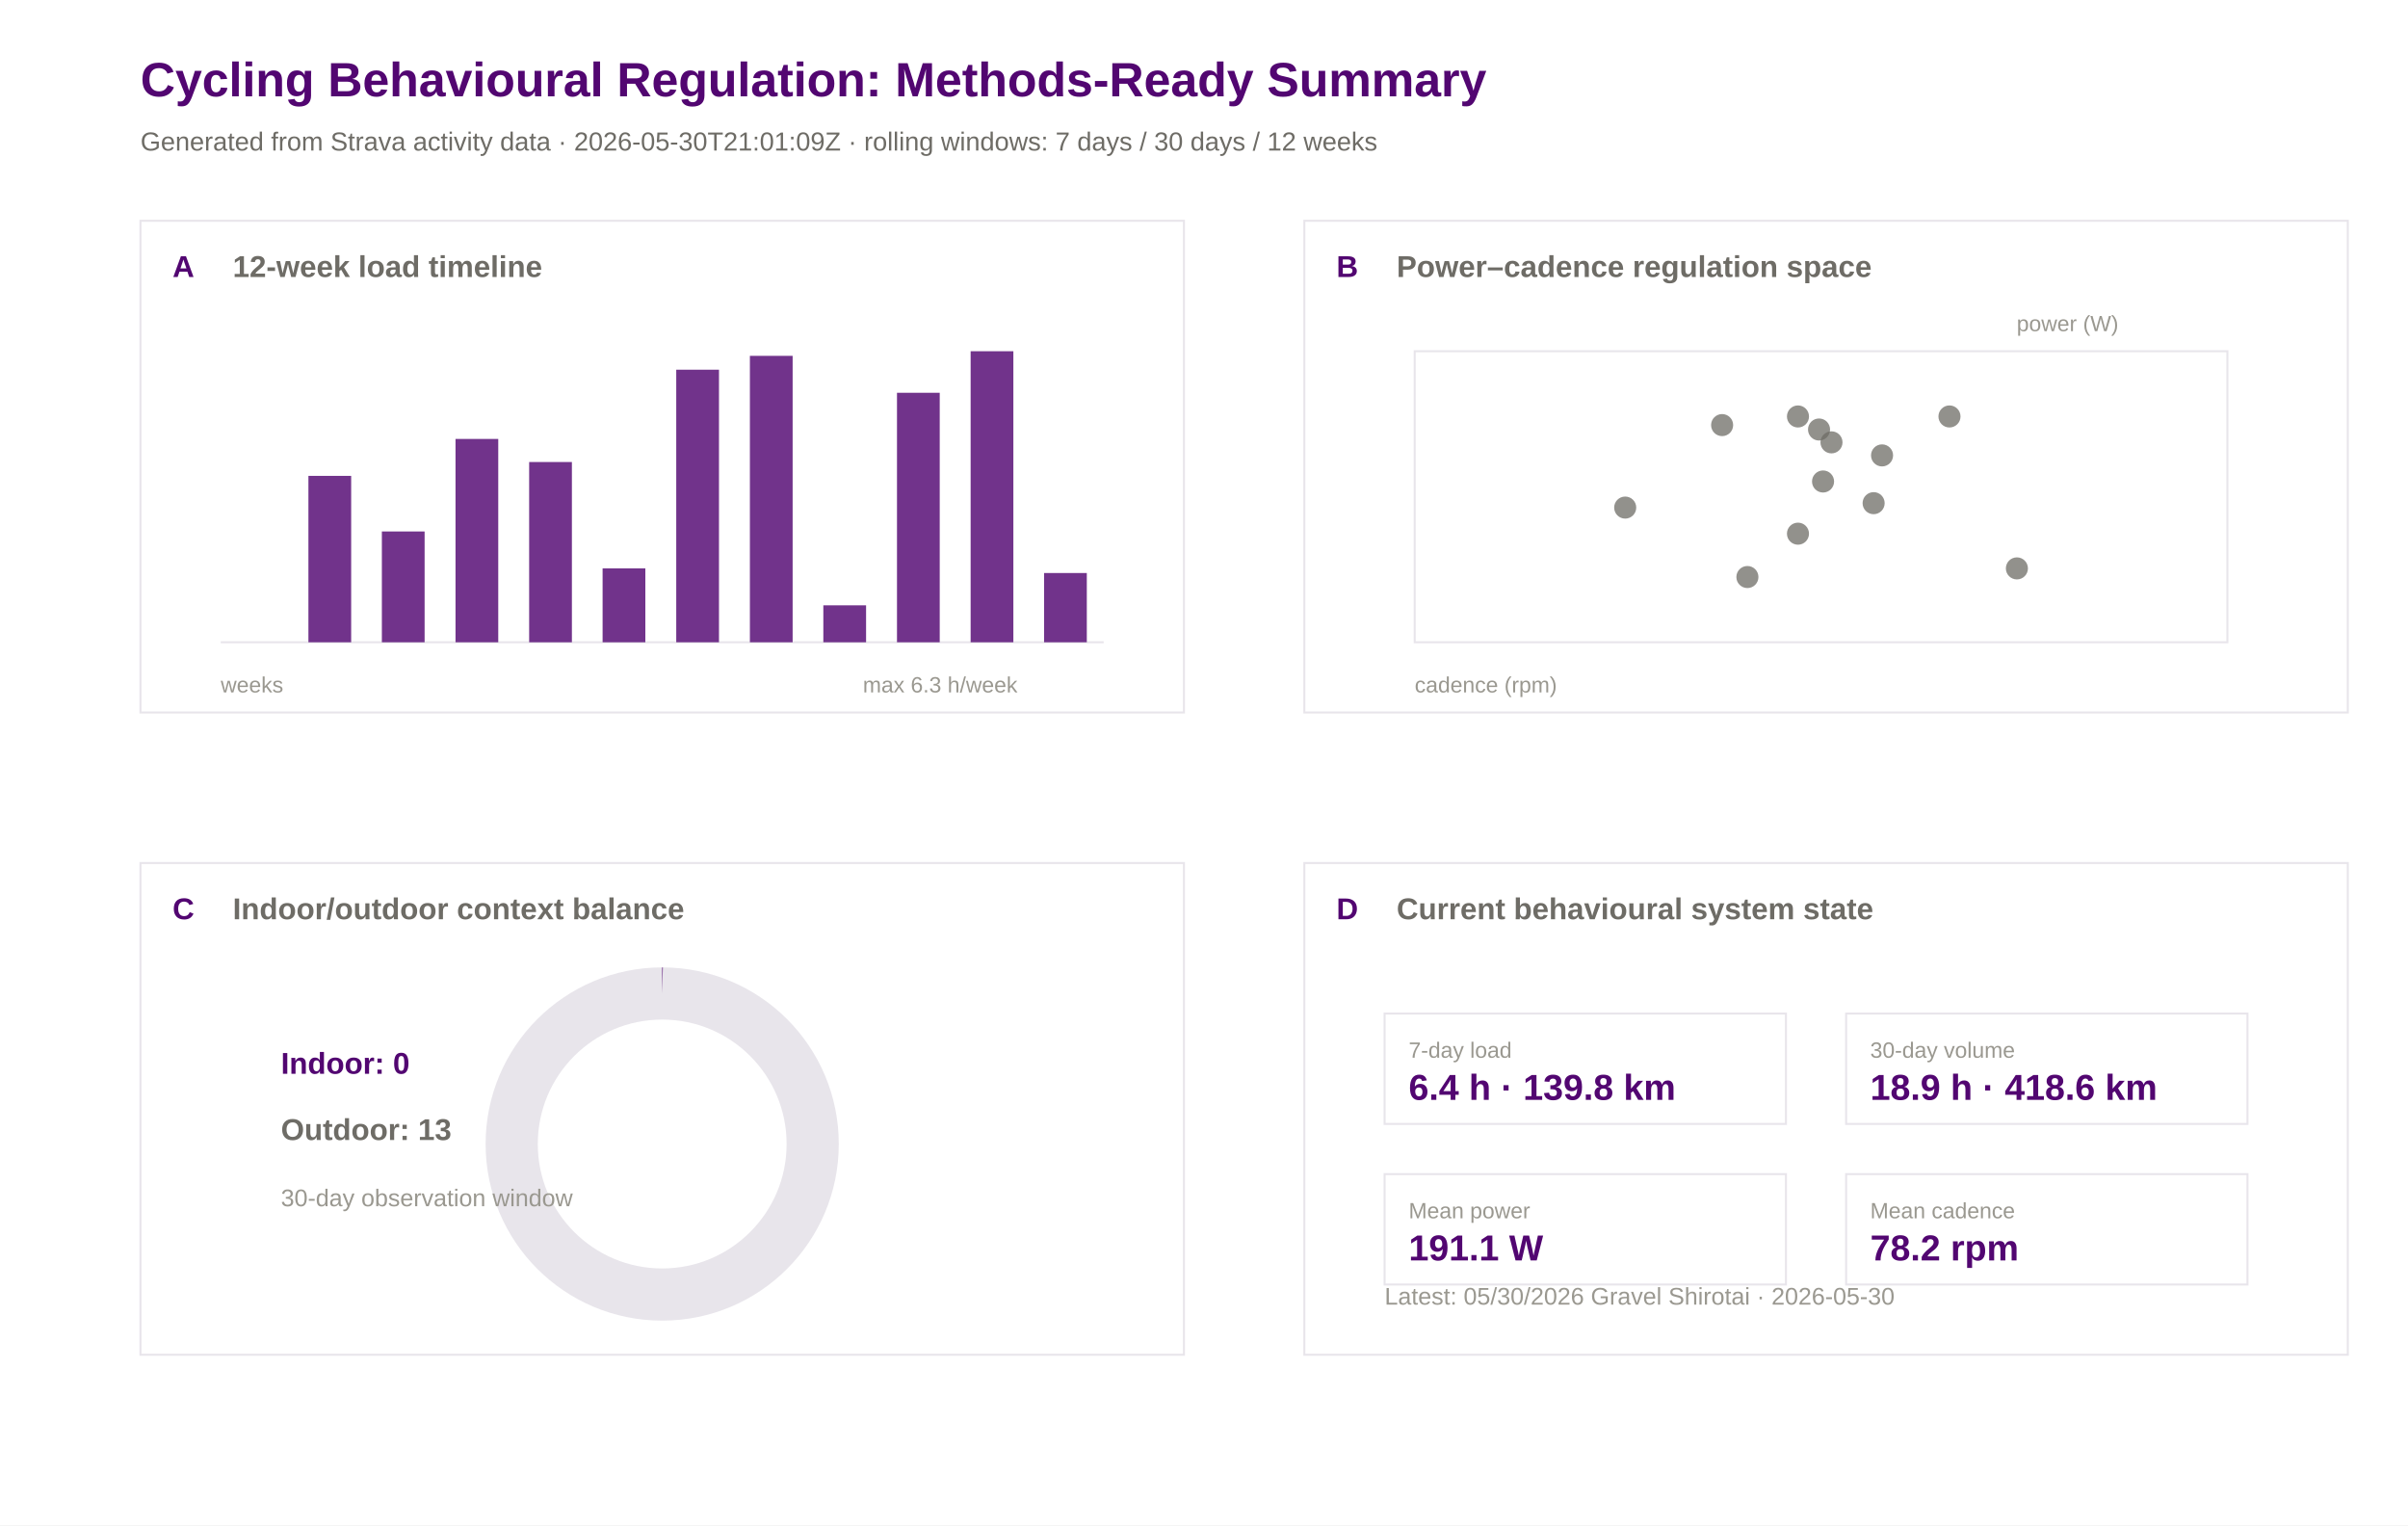
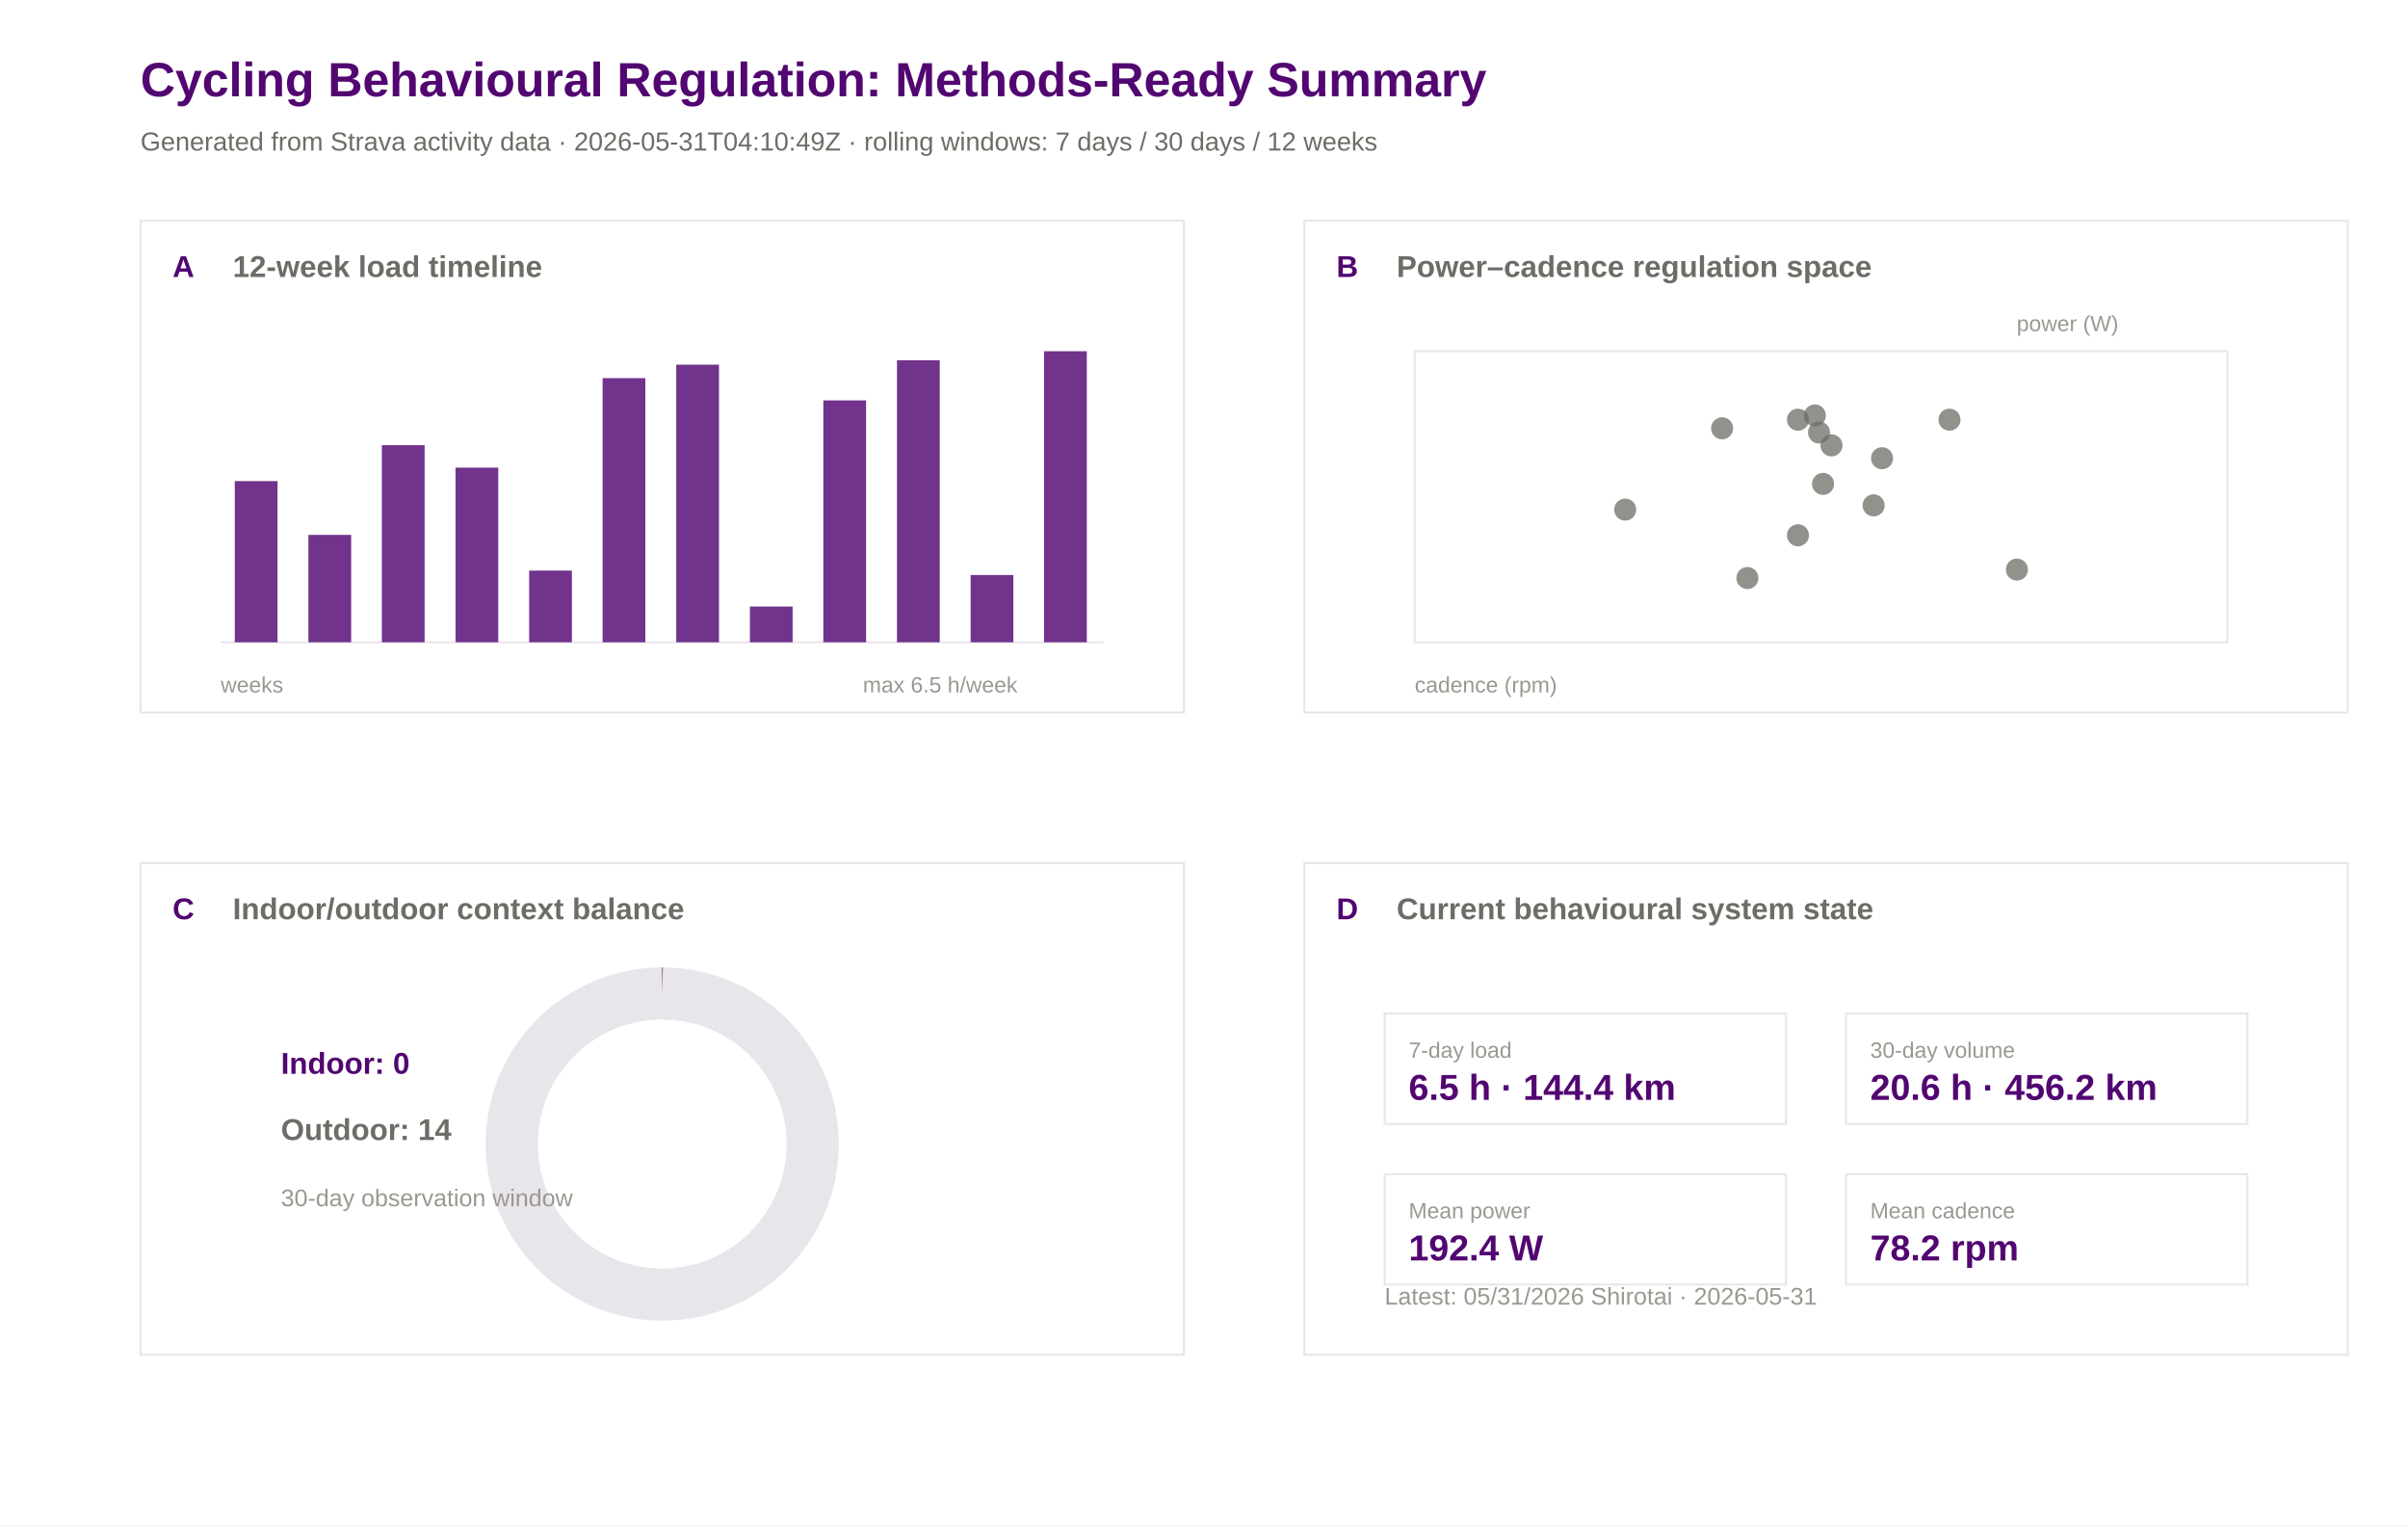
<svg xmlns="http://www.w3.org/2000/svg" width="1200" height="760" viewBox="0 0 1200 760">
  <rect width="100%" height="100%" fill="#ffffff" />
  <text x="70.0" y="48.0" font-family="Arial" font-size="24" font-weight="600" fill="#520671">Cycling Behavioural Regulation: Methods-Ready Summary</text>
-   <text x="70.0" y="75.0" font-family="Arial" font-size="13" font-weight="400" fill="#6e6c66">Generated from Strava activity data · 2026-05-30T21:01:09Z · rolling windows: 7 days / 30 days / 12 weeks</text>
+   <text x="70.0" y="75.0" font-family="Arial" font-size="13" font-weight="400" fill="#6e6c66">Generated from Strava activity data · 2026-05-31T04:10:49Z · rolling windows: 7 days / 30 days / 12 weeks</text>
  <rect x="70" y="110" width="520" height="245" fill="#ffffff" stroke="#e8e5eb" stroke-width="1" />
  <text x="86.0" y="138.0" font-family="Arial" font-size="15" font-weight="600" fill="#520671">A</text>
  <text x="116.0" y="138.0" font-family="Arial" font-size="15" font-weight="600" fill="#6e6c66">12-week load timeline</text>
  <rect x="650" y="110" width="520" height="245" fill="#ffffff" stroke="#e8e5eb" stroke-width="1" />
  <text x="666.0" y="138.0" font-family="Arial" font-size="15" font-weight="600" fill="#520671">B</text>
  <text x="696.0" y="138.0" font-family="Arial" font-size="15" font-weight="600" fill="#6e6c66">Power–cadence regulation space</text>
  <rect x="70" y="430" width="520" height="245" fill="#ffffff" stroke="#e8e5eb" stroke-width="1" />
  <text x="86.0" y="458.0" font-family="Arial" font-size="15" font-weight="600" fill="#520671">C</text>
  <text x="116.0" y="458.0" font-family="Arial" font-size="15" font-weight="600" fill="#6e6c66">Indoor/outdoor context balance</text>
  <rect x="650" y="430" width="520" height="245" fill="#ffffff" stroke="#e8e5eb" stroke-width="1" />
  <text x="666.0" y="458.0" font-family="Arial" font-size="15" font-weight="600" fill="#520671">D</text>
  <text x="696.0" y="458.0" font-family="Arial" font-size="15" font-weight="600" fill="#6e6c66">Current behavioural system state</text>
  <line x1="110" y1="320" x2="550" y2="320" stroke="#e8e5eb" />
-   <rect x="117.0" y="320.0" width="21.3" height="0.0" fill="#520671" opacity="0.82" />
-   <rect x="153.7" y="237.1" width="21.3" height="82.9" fill="#520671" opacity="0.82" />
-   <rect x="190.3" y="264.8" width="21.3" height="55.2" fill="#520671" opacity="0.82" />
-   <rect x="227.0" y="218.7" width="21.3" height="101.3" fill="#520671" opacity="0.82" />
-   <rect x="263.7" y="230.2" width="21.3" height="89.8" fill="#520671" opacity="0.82" />
-   <rect x="300.3" y="283.2" width="21.3" height="36.8" fill="#520671" opacity="0.82" />
-   <rect x="337.0" y="184.2" width="21.3" height="135.8" fill="#520671" opacity="0.82" />
-   <rect x="373.7" y="177.3" width="21.3" height="142.7" fill="#520671" opacity="0.82" />
-   <rect x="410.3" y="301.6" width="21.3" height="18.4" fill="#520671" opacity="0.82" />
-   <rect x="447.0" y="195.7" width="21.3" height="124.3" fill="#520671" opacity="0.82" />
-   <rect x="483.7" y="175.0" width="21.3" height="145.0" fill="#520671" opacity="0.82" />
-   <rect x="520.3" y="285.5" width="21.3" height="34.5" fill="#520671" opacity="0.82" />
+   <rect x="117.0" y="239.7" width="21.3" height="80.3" fill="#520671" opacity="0.82" />
+   <rect x="153.7" y="266.5" width="21.3" height="53.5" fill="#520671" opacity="0.82" />
+   <rect x="190.3" y="221.8" width="21.3" height="98.2" fill="#520671" opacity="0.82" />
+   <rect x="227.0" y="233.0" width="21.3" height="87.0" fill="#520671" opacity="0.82" />
+   <rect x="263.7" y="284.3" width="21.3" height="35.7" fill="#520671" opacity="0.82" />
+   <rect x="300.3" y="188.4" width="21.3" height="131.6" fill="#520671" opacity="0.82" />
+   <rect x="337.0" y="181.7" width="21.3" height="138.3" fill="#520671" opacity="0.82" />
+   <rect x="373.7" y="302.2" width="21.3" height="17.8" fill="#520671" opacity="0.82" />
+   <rect x="410.3" y="199.5" width="21.3" height="120.5" fill="#520671" opacity="0.82" />
+   <rect x="447.0" y="179.5" width="21.3" height="140.5" fill="#520671" opacity="0.82" />
+   <rect x="483.7" y="286.5" width="21.3" height="33.5" fill="#520671" opacity="0.82" />
+   <rect x="520.3" y="175.0" width="21.3" height="145.0" fill="#520671" opacity="0.82" />
  <text x="110.0" y="345.0" font-family="Arial" font-size="11" font-weight="400" fill="#9a9890">weeks</text>
-   <text x="430.0" y="345.0" font-family="Arial" font-size="11" font-weight="400" fill="#9a9890">max 6.3 h/week</text>
+   <text x="430.0" y="345.0" font-family="Arial" font-size="11" font-weight="400" fill="#9a9890">max 6.5 h/week</text>
  <rect x="705" y="175" width="405" height="145" fill="#ffffff" stroke="#e8e5eb" />
-   <circle cx="858.2" cy="211.8" r="5.5" fill="#6e6c66" opacity="0.75" />
-   <circle cx="933.7" cy="250.7" r="5.5" fill="#6e6c66" opacity="0.75" />
-   <circle cx="809.9" cy="252.9" r="5.5" fill="#6e6c66" opacity="0.75" />
-   <circle cx="870.8" cy="287.5" r="5.5" fill="#6e6c66" opacity="0.75" />
-   <circle cx="908.5" cy="239.9" r="5.5" fill="#6e6c66" opacity="0.75" />
-   <circle cx="896.0" cy="265.9" r="5.5" fill="#6e6c66" opacity="0.75" />
-   <circle cx="1005.1" cy="283.2" r="5.5" fill="#6e6c66" opacity="0.75" />
-   <circle cx="971.5" cy="207.5" r="5.5" fill="#6e6c66" opacity="0.75" />
-   <circle cx="906.5" cy="214.0" r="5.5" fill="#6e6c66" opacity="0.75" />
-   <circle cx="896.0" cy="207.5" r="5.5" fill="#6e6c66" opacity="0.75" />
-   <circle cx="937.9" cy="226.9" r="5.5" fill="#6e6c66" opacity="0.75" />
-   <circle cx="912.7" cy="220.4" r="5.5" fill="#6e6c66" opacity="0.75" />
+   <circle cx="858.2" cy="213.4" r="5.5" fill="#6e6c66" opacity="0.75" />
+   <circle cx="933.7" cy="251.8" r="5.5" fill="#6e6c66" opacity="0.75" />
+   <circle cx="809.9" cy="253.9" r="5.5" fill="#6e6c66" opacity="0.75" />
+   <circle cx="870.8" cy="288.0" r="5.5" fill="#6e6c66" opacity="0.75" />
+   <circle cx="908.5" cy="241.1" r="5.5" fill="#6e6c66" opacity="0.75" />
+   <circle cx="896.0" cy="266.7" r="5.5" fill="#6e6c66" opacity="0.75" />
+   <circle cx="1005.1" cy="283.8" r="5.5" fill="#6e6c66" opacity="0.75" />
+   <circle cx="971.5" cy="209.1" r="5.5" fill="#6e6c66" opacity="0.75" />
+   <circle cx="906.5" cy="215.5" r="5.5" fill="#6e6c66" opacity="0.75" />
+   <circle cx="896.0" cy="209.1" r="5.5" fill="#6e6c66" opacity="0.75" />
+   <circle cx="937.9" cy="228.3" r="5.5" fill="#6e6c66" opacity="0.75" />
+   <circle cx="912.7" cy="221.9" r="5.5" fill="#6e6c66" opacity="0.75" />
+   <circle cx="904.4" cy="207.0" r="5.5" fill="#6e6c66" opacity="0.75" />
  <text x="705.0" y="345.0" font-family="Arial" font-size="11" font-weight="400" fill="#9a9890">cadence (rpm)</text>
  <text x="1005.0" y="165.0" font-family="Arial" font-size="11" font-weight="400" fill="#9a9890">power (W)</text>
  <circle cx="330" cy="570" r="75" fill="none" stroke="#e8e5eb" stroke-width="26" />
  <circle cx="330" cy="570" r="75" fill="none" stroke="#520671" stroke-width="26" stroke-dasharray="0.0 471.2" transform="rotate(-90 330 570)" />
  <text x="140.0" y="535.0" font-family="Arial" font-size="15" font-weight="600" fill="#520671">Indoor: 0</text>
-   <text x="140.0" y="568.0" font-family="Arial" font-size="15" font-weight="600" fill="#6e6c66">Outdoor: 13</text>
+   <text x="140.0" y="568.0" font-family="Arial" font-size="15" font-weight="600" fill="#6e6c66">Outdoor: 14</text>
  <text x="140.0" y="601.0" font-family="Arial" font-size="12" font-weight="400" fill="#9a9890">30-day observation window</text>
  <rect x="690" y="505" width="200" height="55" fill="#ffffff" stroke="#e8e5eb" />
  <text x="702.0" y="527.0" font-family="Arial" font-size="11" font-weight="500" fill="#9a9890">7-day load</text>
-   <text x="702.0" y="548.0" font-family="Arial" font-size="18" font-weight="600" fill="#520671">6.4 h · 139.8 km</text>
+   <text x="702.0" y="548.0" font-family="Arial" font-size="18" font-weight="600" fill="#520671">6.5 h · 144.4 km</text>
  <rect x="920" y="505" width="200" height="55" fill="#ffffff" stroke="#e8e5eb" />
  <text x="932.0" y="527.0" font-family="Arial" font-size="11" font-weight="500" fill="#9a9890">30-day volume</text>
-   <text x="932.0" y="548.0" font-family="Arial" font-size="18" font-weight="600" fill="#520671">18.9 h · 418.6 km</text>
+   <text x="932.0" y="548.0" font-family="Arial" font-size="18" font-weight="600" fill="#520671">20.6 h · 456.2 km</text>
  <rect x="690" y="585" width="200" height="55" fill="#ffffff" stroke="#e8e5eb" />
  <text x="702.0" y="607.0" font-family="Arial" font-size="11" font-weight="500" fill="#9a9890">Mean power</text>
-   <text x="702.0" y="628.0" font-family="Arial" font-size="18" font-weight="600" fill="#520671">191.1 W</text>
+   <text x="702.0" y="628.0" font-family="Arial" font-size="18" font-weight="600" fill="#520671">192.4 W</text>
  <rect x="920" y="585" width="200" height="55" fill="#ffffff" stroke="#e8e5eb" />
  <text x="932.0" y="607.0" font-family="Arial" font-size="11" font-weight="500" fill="#9a9890">Mean cadence</text>
  <text x="932.0" y="628.0" font-family="Arial" font-size="18" font-weight="600" fill="#520671">78.2 rpm</text>
-   <text x="690.0" y="650.0" font-family="Arial" font-size="12" font-weight="400" fill="#9a9890">Latest: 05/30/2026 Gravel Shirotai · 2026-05-30</text>
+   <text x="690.0" y="650.0" font-family="Arial" font-size="12" font-weight="400" fill="#9a9890">Latest: 05/31/2026 Shirotai · 2026-05-31</text>
</svg>
